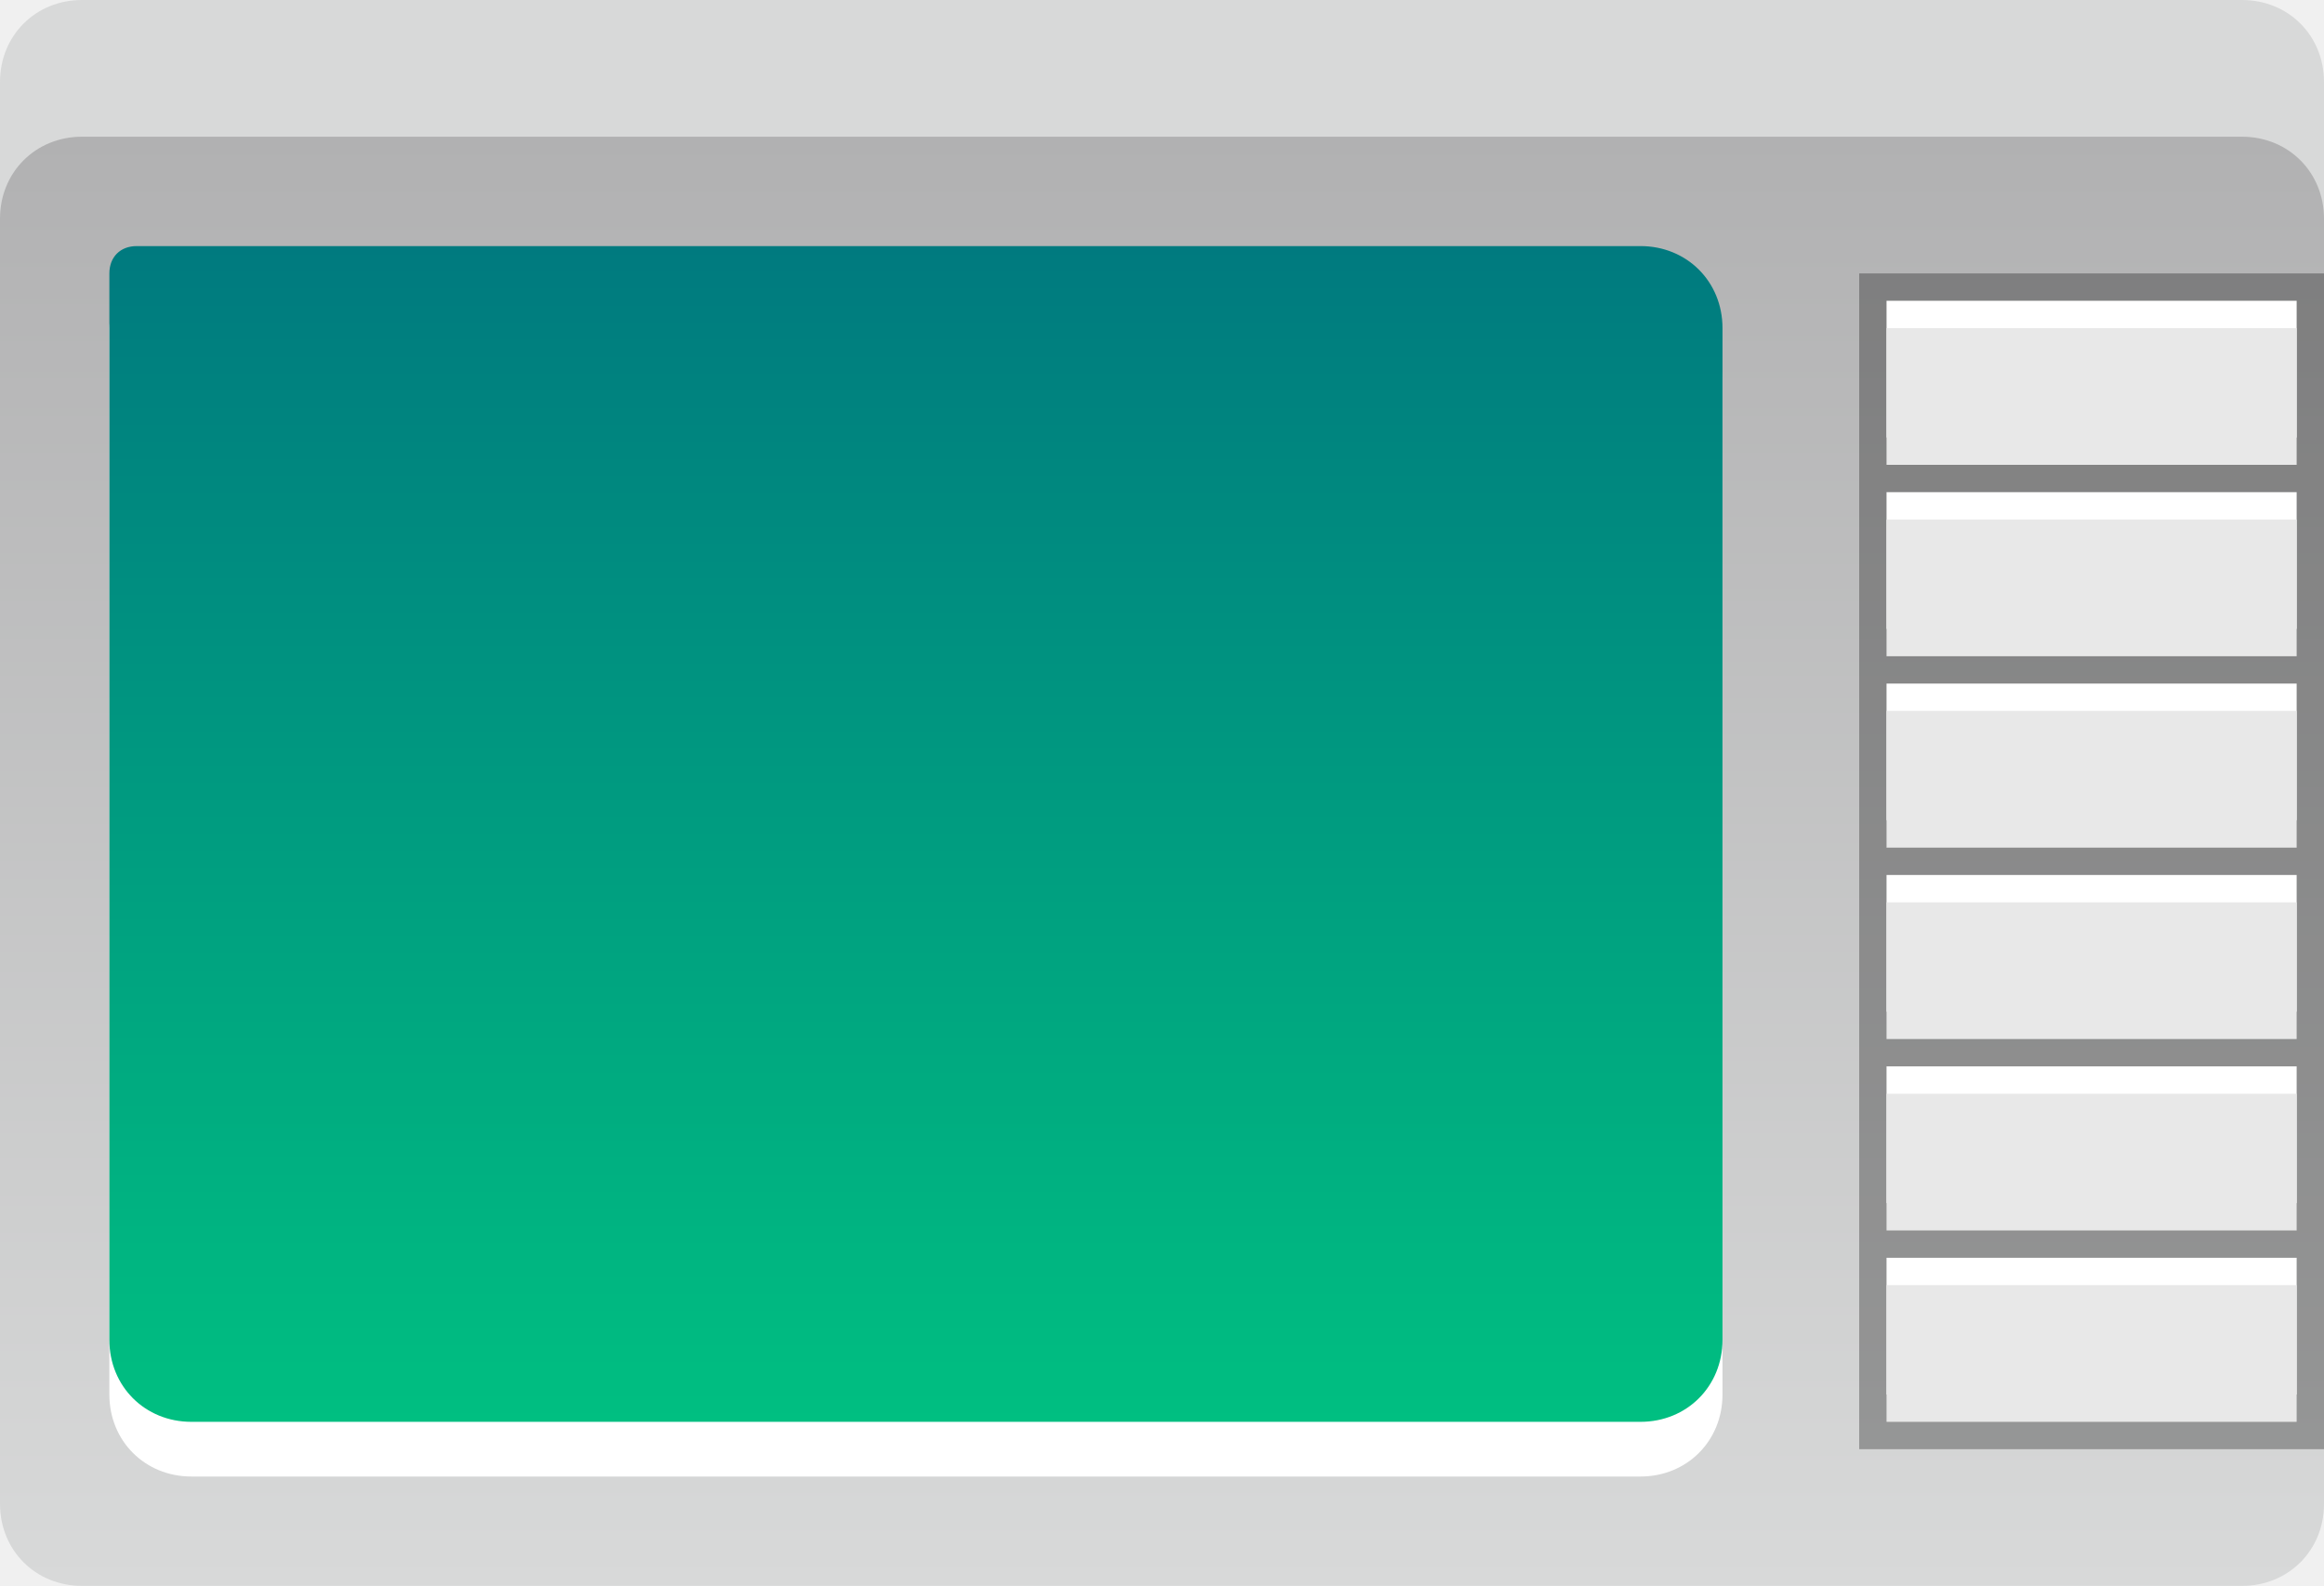
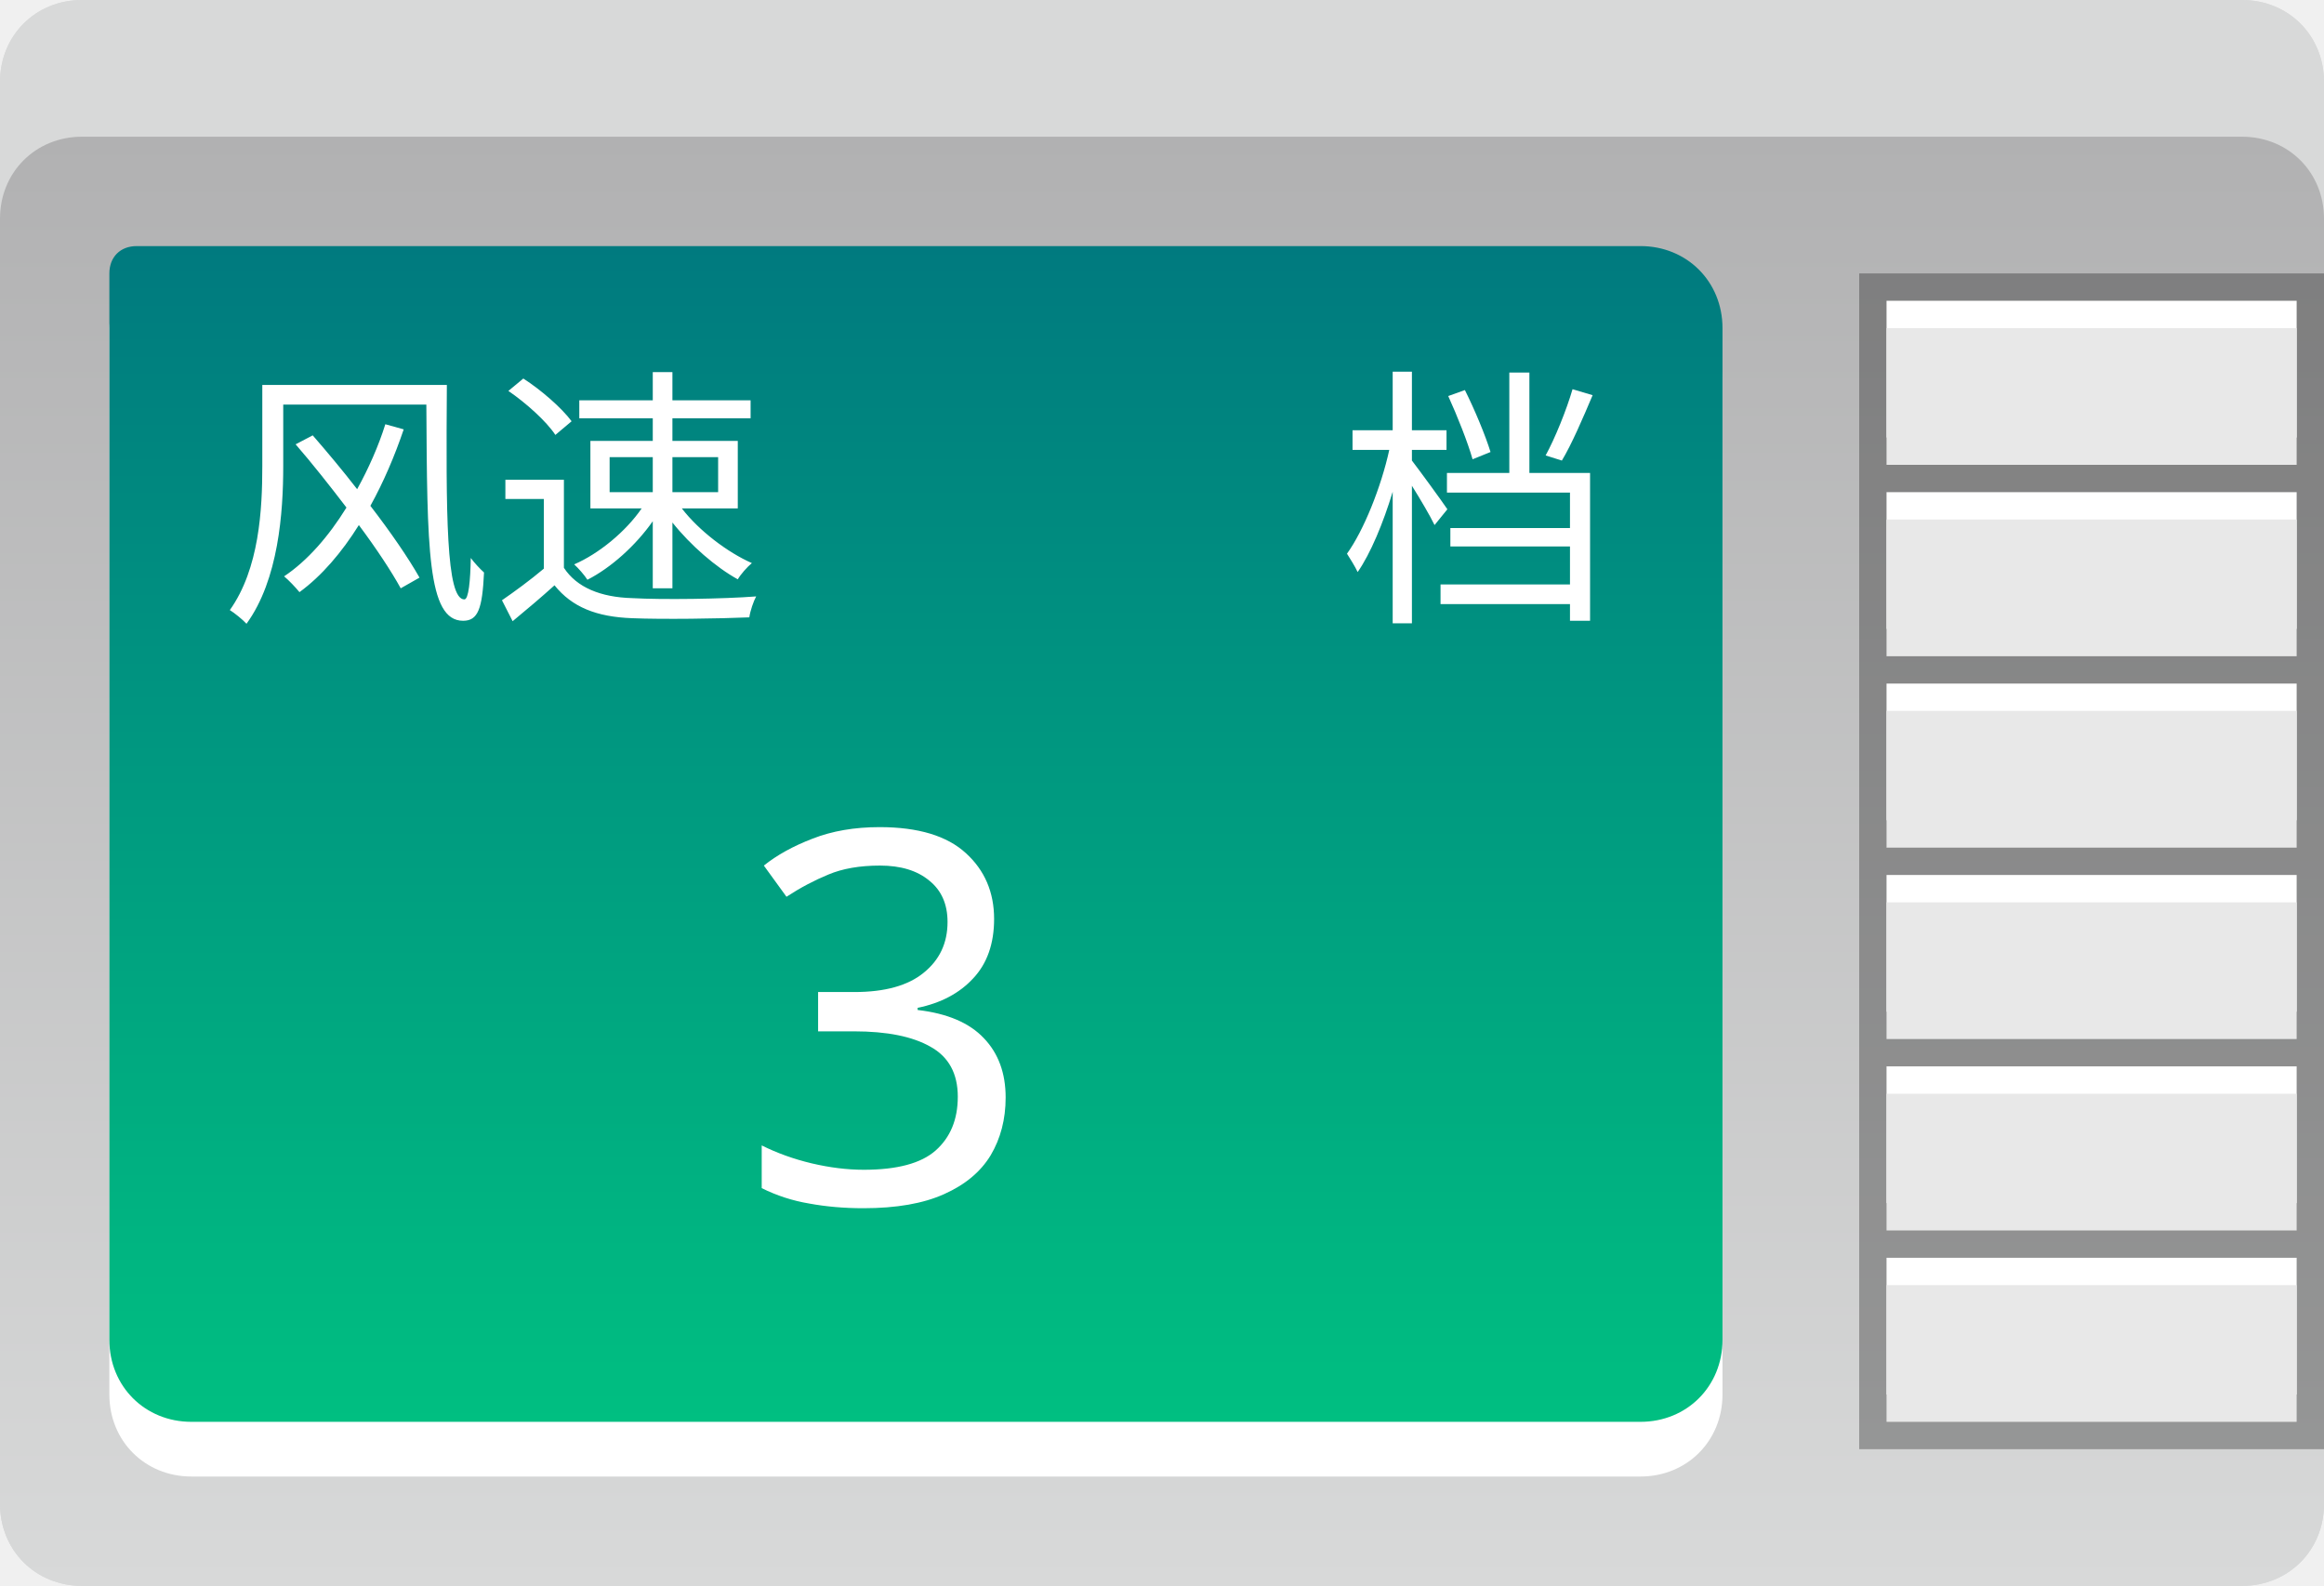
<svg xmlns="http://www.w3.org/2000/svg" version="1.1" x="0px" y="0px" viewBox="0 0 85 58" style="enable-background:new 0 0 85 58;" xml:space="preserve">
  <style type="text/css">
- 	.st0{display:none;}
- 	.st1{display:inline;fill:#D8D9D9;}
- 	.st2{display:inline;fill:url(#SVGID_1_);}
- 	.st3{display:inline;fill:#FFFFFF;}
- 	.st4{display:inline;fill:url(#SVGID_2_);}
- 	.st5{display:inline;opacity:0.3;}
- 	.st6{display:inline;fill:#E8E8E8;}
- 	.st7{fill:#D8D9D9;}
- 	.st8{fill:url(#SVGID_3_);}
- 	.st9{fill:#FFFFFF;}
- 	.st10{fill:url(#SVGID_4_);}
- 	.st11{opacity:0.3;}
- 	.st12{fill:#E8E8E8;}
+ 	.st0{fill:#D8D9D9;}
+ 	.st1{fill:url(#SVGID_1_);}
+ 	.st2{fill:#FFFFFF;}
+ 	.st3{fill:url(#SVGID_2_);}
+ 	.st4{opacity:0.3;}
+ 	.st5{fill:#E8E8E8;}
+ 	.st6{fill:url(#SVGID_3_);}
+ 	.st7{fill:url(#SVGID_4_);}
+ 	.st8{font-family:'OPPOSans-M';}
+ 	.st9{font-size:10px;}
+ 	.st10{font-family:'OPPOSans-H';}
+ 	.st11{font-size:19px;}
</style>
-   <g id="图层_2" class="st0">
-     <path class="st1" d="M1161,550h-85v-50c0-1.7,1.3-3,3-3h79c1.7,0,3,1.3,3,3V550z" />
-     <linearGradient id="SVGID_1_" gradientUnits="userSpaceOnUse" x1="1118.5" y1="555" x2="1118.5" y2="502">
+   <g id="图层_3">
+     <path class="st0" d="M85,53H0V3c0-1.7,1.3-3,3-3h79c1.7,0,3,1.3,3,3V53z" />
+     <linearGradient id="SVGID_1_" gradientUnits="userSpaceOnUse" x1="42.5" y1="58" x2="42.5" y2="5">
      <stop offset="0" style="stop-color:#D8D9D9" />
      <stop offset="1" style="stop-color:#B1B1B2" />
    </linearGradient>
-     <path class="st2" d="M1158,555h-79c-1.7,0-3-1.3-3-3v-47c0-1.7,1.3-3,3-3h79c1.7,0,3,1.3,3,3v47C1161,553.7,1159.7,555,1158,555z" />
-     <path class="st3" d="M1136,551h-53c-1.7,0-3-1.3-3-3v-39c0-0.6,0.4-1,1-1h55c1.7,0,3,1.3,3,3v37C1139,549.7,1137.7,551,1136,551z" />
-     <linearGradient id="SVGID_2_" gradientUnits="userSpaceOnUse" x1="1109.5" y1="549" x2="1109.5" y2="506">
+     <path class="st1" d="M82,58H3c-1.7,0-3-1.3-3-3V8c0-1.7,1.3-3,3-3h79c1.7,0,3,1.3,3,3v47C85,56.7,83.7,58,82,58z" />
+     <path class="st2" d="M60,54H7c-1.7,0-3-1.3-3-3V12c0-0.6,0.4-1,1-1h55c1.7,0,3,1.3,3,3v37C63,52.7,61.7,54,60,54z" />
+     <linearGradient id="SVGID_2_" gradientUnits="userSpaceOnUse" x1="33.5" y1="52" x2="33.5" y2="9">
      <stop offset="0" style="stop-color:#929CAD" />
      <stop offset="1" style="stop-color:#697284" />
    </linearGradient>
-     <path class="st4" d="M1136,549h-53c-1.7,0-3-1.3-3-3v-39c0-0.6,0.4-1,1-1h55c1.7,0,3,1.3,3,3v37C1139,547.7,1137.7,549,1136,549z" />
-     <rect x="1144" y="507" class="st5" width="17" height="43" />
-     <rect x="1145" y="508" class="st3" width="15" height="5" />
-     <rect x="1145" y="509" class="st6" width="15" height="5" />
-     <rect x="1145" y="515" class="st3" width="15" height="5" />
-     <rect x="1145" y="516" class="st6" width="15" height="5" />
-     <rect x="1145" y="522" class="st3" width="15" height="5" />
-     <rect x="1145" y="523" class="st6" width="15" height="5" />
-     <rect x="1145" y="529" class="st3" width="15" height="5" />
-     <rect x="1145" y="530" class="st6" width="15" height="5" />
-     <rect x="1145" y="536" class="st3" width="15" height="5" />
-     <rect x="1145" y="537" class="st6" width="15" height="5" />
-     <rect x="1145" y="543" class="st3" width="15" height="5" />
-     <rect x="1145" y="544" class="st6" width="15" height="5" />
+     <path class="st3" d="M60,52H7c-1.7,0-3-1.3-3-3V10c0-0.6,0.4-1,1-1h55c1.7,0,3,1.3,3,3v37C63,50.7,61.7,52,60,52z" />
+     <rect x="68" y="10" class="st4" width="17" height="43" />
+     <rect x="69" y="11" class="st2" width="15" height="5" />
+     <rect x="69" y="12" class="st5" width="15" height="5" />
+     <rect x="69" y="18" class="st2" width="15" height="5" />
+     <rect x="69" y="19" class="st5" width="15" height="5" />
+     <rect x="69" y="25" class="st2" width="15" height="5" />
+     <rect x="69" y="26" class="st5" width="15" height="5" />
+     <rect x="69" y="32" class="st2" width="15" height="5" />
+     <rect x="69" y="33" class="st5" width="15" height="5" />
+     <rect x="69" y="39" class="st2" width="15" height="5" />
+     <rect x="69" y="40" class="st5" width="15" height="5" />
+     <rect x="69" y="46" class="st2" width="15" height="5" />
+     <rect x="69" y="47" class="st5" width="15" height="5" />
  </g>
  <g id="图层_1">
-     <path class="st7" d="M85,53H0V3c0-1.7,1.3-3,3-3h79c1.7,0,3,1.3,3,3V53z" />
+     <path class="st0" d="M85,53H0V3c0-1.7,1.3-3,3-3h79c1.7,0,3,1.3,3,3V53z" />
    <linearGradient id="SVGID_3_" gradientUnits="userSpaceOnUse" x1="42.5" y1="58" x2="42.5" y2="5">
      <stop offset="0" style="stop-color:#D8D9D9" />
      <stop offset="1" style="stop-color:#B1B1B2" />
    </linearGradient>
-     <path class="st8" d="M82,58H3c-1.7,0-3-1.3-3-3V8c0-1.7,1.3-3,3-3h79c1.7,0,3,1.3,3,3v47C85,56.7,83.7,58,82,58z" />
-     <path class="st9" d="M60,54H7c-1.7,0-3-1.3-3-3V12c0-0.6,0.4-1,1-1h55c1.7,0,3,1.3,3,3v37C63,52.7,61.7,54,60,54z" />
+     <path class="st6" d="M82,58H3c-1.7,0-3-1.3-3-3V8c0-1.7,1.3-3,3-3h79c1.7,0,3,1.3,3,3v47C85,56.7,83.7,58,82,58z" />
+     <path class="st2" d="M60,54H7c-1.7,0-3-1.3-3-3V12c0-0.6,0.4-1,1-1h55c1.7,0,3,1.3,3,3v37C63,52.7,61.7,54,60,54z" />
    <linearGradient id="SVGID_4_" gradientUnits="userSpaceOnUse" x1="33.5" y1="52" x2="33.5" y2="9">
      <stop offset="0" style="stop-color:#00BF81" />
      <stop offset="1" style="stop-color:#007A7F" />
    </linearGradient>
-     <path class="st10" d="M60,52H7c-1.7,0-3-1.3-3-3V10c0-0.6,0.4-1,1-1h55c1.7,0,3,1.3,3,3v37C63,50.7,61.7,52,60,52z" />
-     <rect x="68" y="10" class="st11" width="17" height="43" />
-     <rect x="69" y="11" class="st9" width="15" height="5" />
-     <rect x="69" y="12" class="st12" width="15" height="5" />
-     <rect x="69" y="18" class="st9" width="15" height="5" />
-     <rect x="69" y="19" class="st12" width="15" height="5" />
-     <rect x="69" y="25" class="st9" width="15" height="5" />
-     <rect x="69" y="26" class="st12" width="15" height="5" />
-     <rect x="69" y="32" class="st9" width="15" height="5" />
-     <rect x="69" y="33" class="st12" width="15" height="5" />
-     <rect x="69" y="39" class="st9" width="15" height="5" />
-     <rect x="69" y="40" class="st12" width="15" height="5" />
-     <rect x="69" y="46" class="st9" width="15" height="5" />
-     <rect x="69" y="47" class="st12" width="15" height="5" />
+     <path class="st7" d="M60,52H7c-1.7,0-3-1.3-3-3V10c0-0.6,0.4-1,1-1h55c1.7,0,3,1.3,3,3v37C63,50.7,61.7,52,60,52z" />
+     <rect x="68" y="10" class="st4" width="17" height="43" />
+     <rect x="69" y="11" class="st2" width="15" height="5" />
+     <rect x="69" y="12" class="st5" width="15" height="5" />
+     <rect x="69" y="18" class="st2" width="15" height="5" />
+     <rect x="69" y="19" class="st5" width="15" height="5" />
+     <rect x="69" y="25" class="st2" width="15" height="5" />
+     <rect x="69" y="26" class="st5" width="15" height="5" />
+     <rect x="69" y="32" class="st2" width="15" height="5" />
+     <rect x="69" y="33" class="st5" width="15" height="5" />
+     <rect x="69" y="39" class="st2" width="15" height="5" />
+     <rect x="69" y="40" class="st5" width="15" height="5" />
+     <rect x="69" y="46" class="st2" width="15" height="5" />
+     <rect x="69" y="47" class="st5" width="15" height="5" />
+   </g>
+   <g id="图层_2">
+     <text transform="matrix(1 0 0 1 8 22)" class="st2 st8 st9">风速</text>
+     <text transform="matrix(1 0 0 1 27 44)" class="st2 st10 st11">3</text>
+     <text transform="matrix(1 0 0 1 49 22)" class="st2 st8 st9">档</text>
  </g>
</svg>
